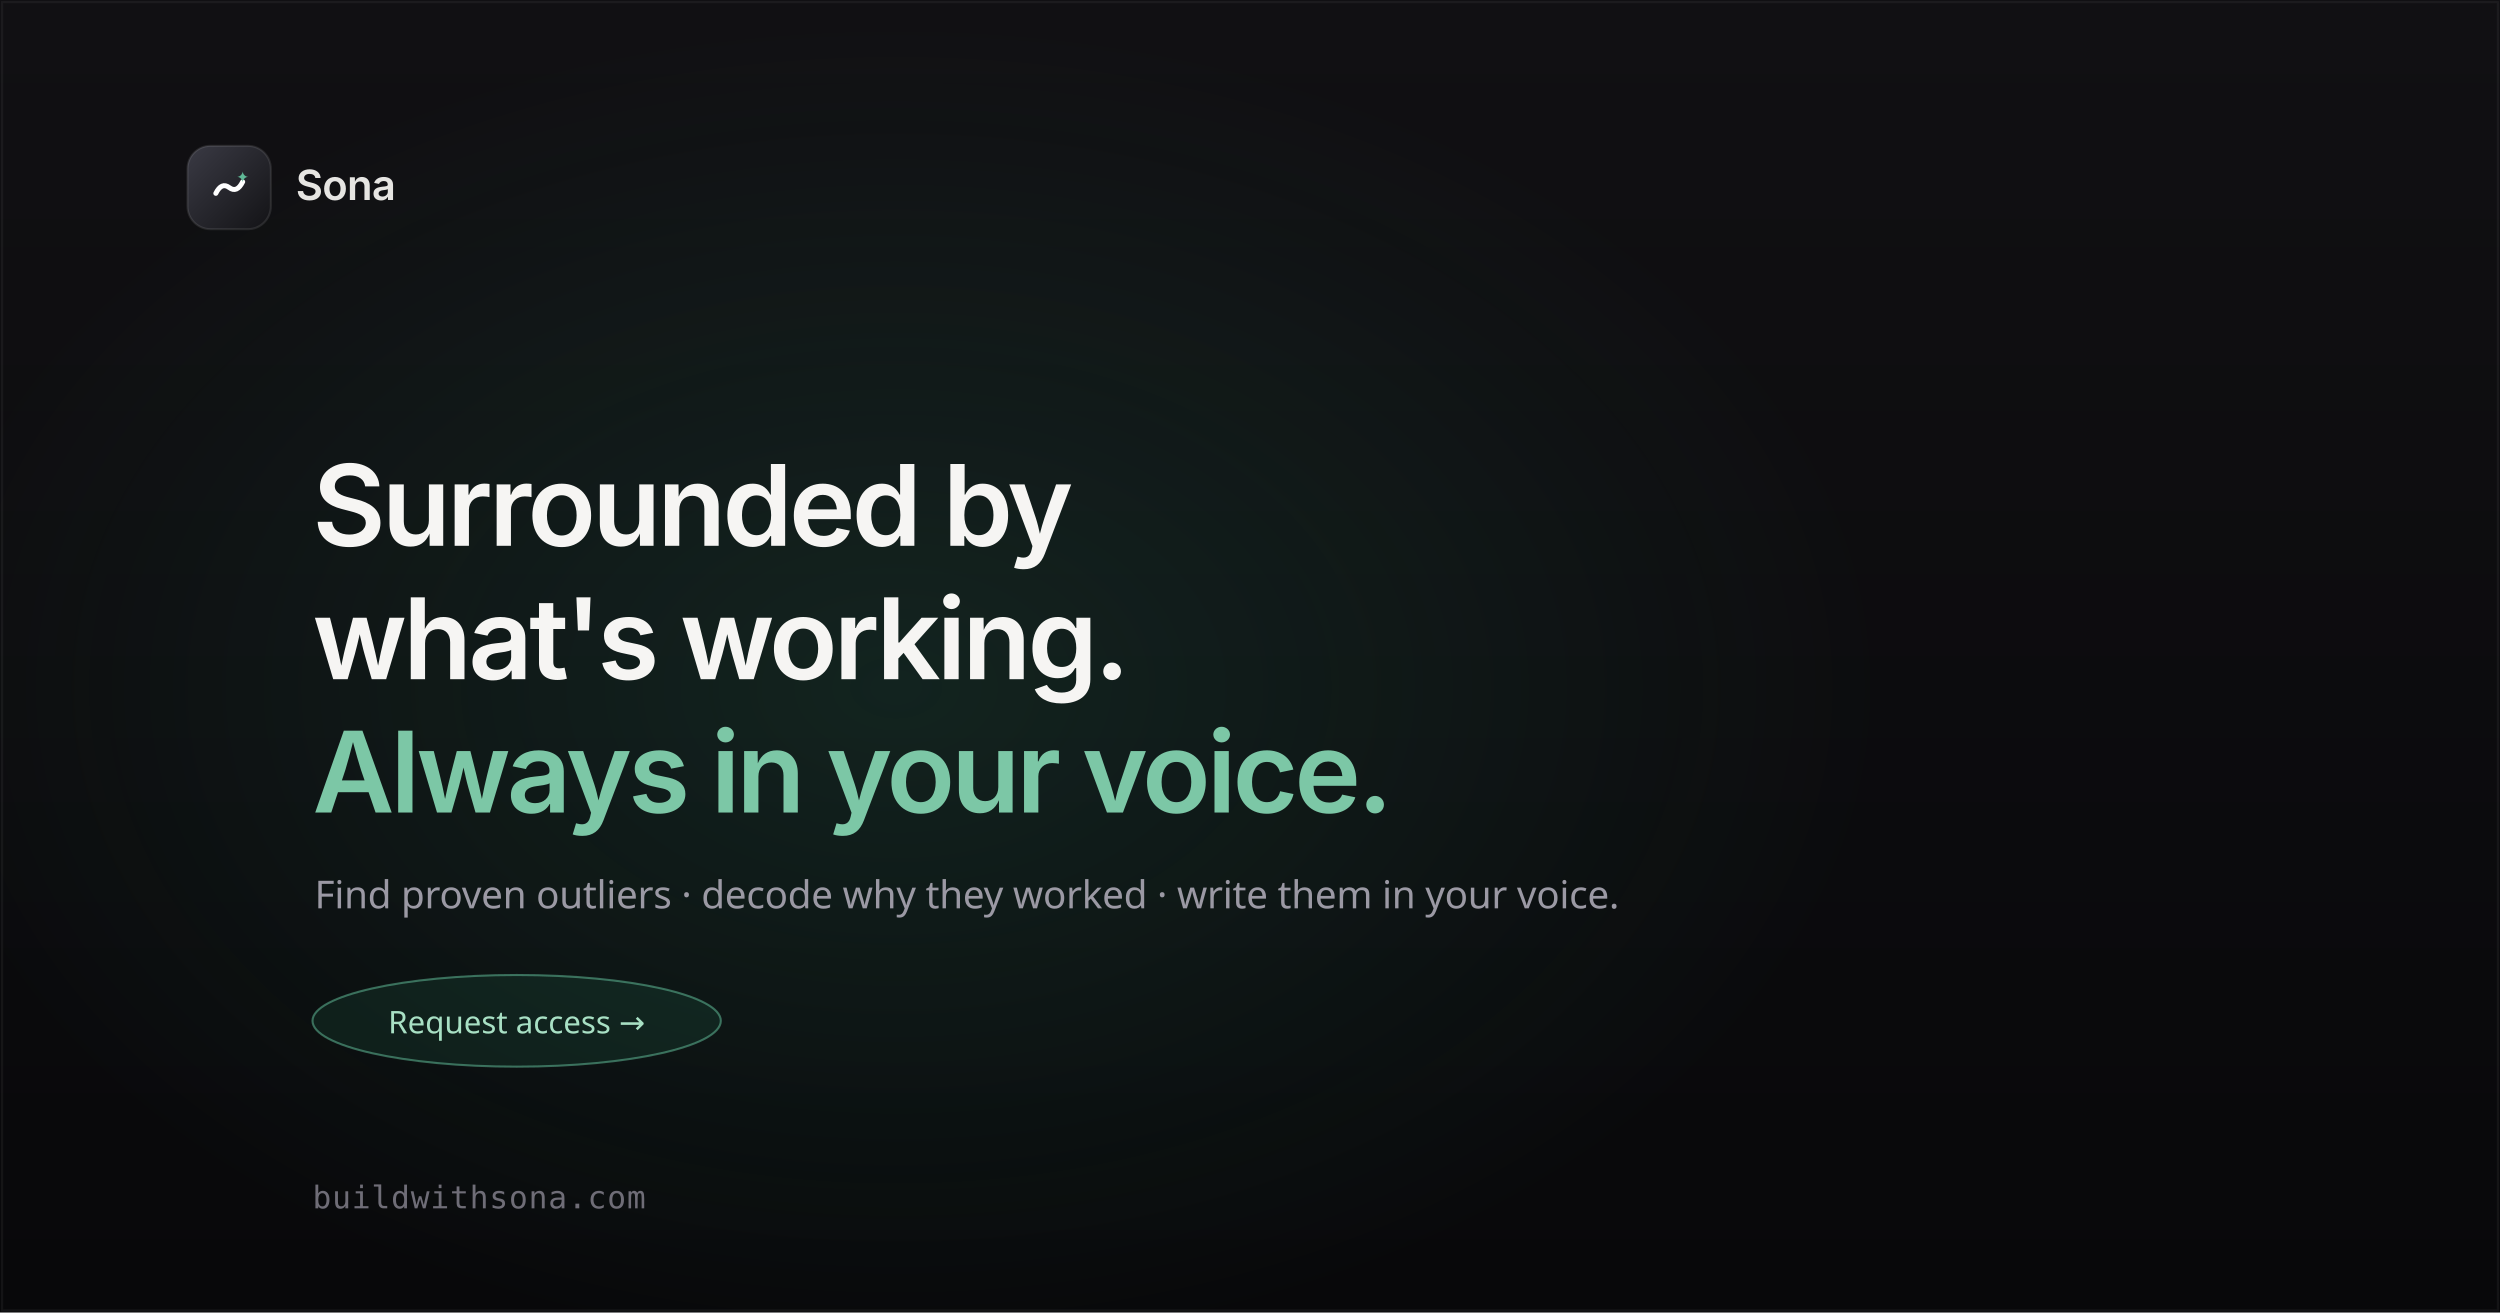
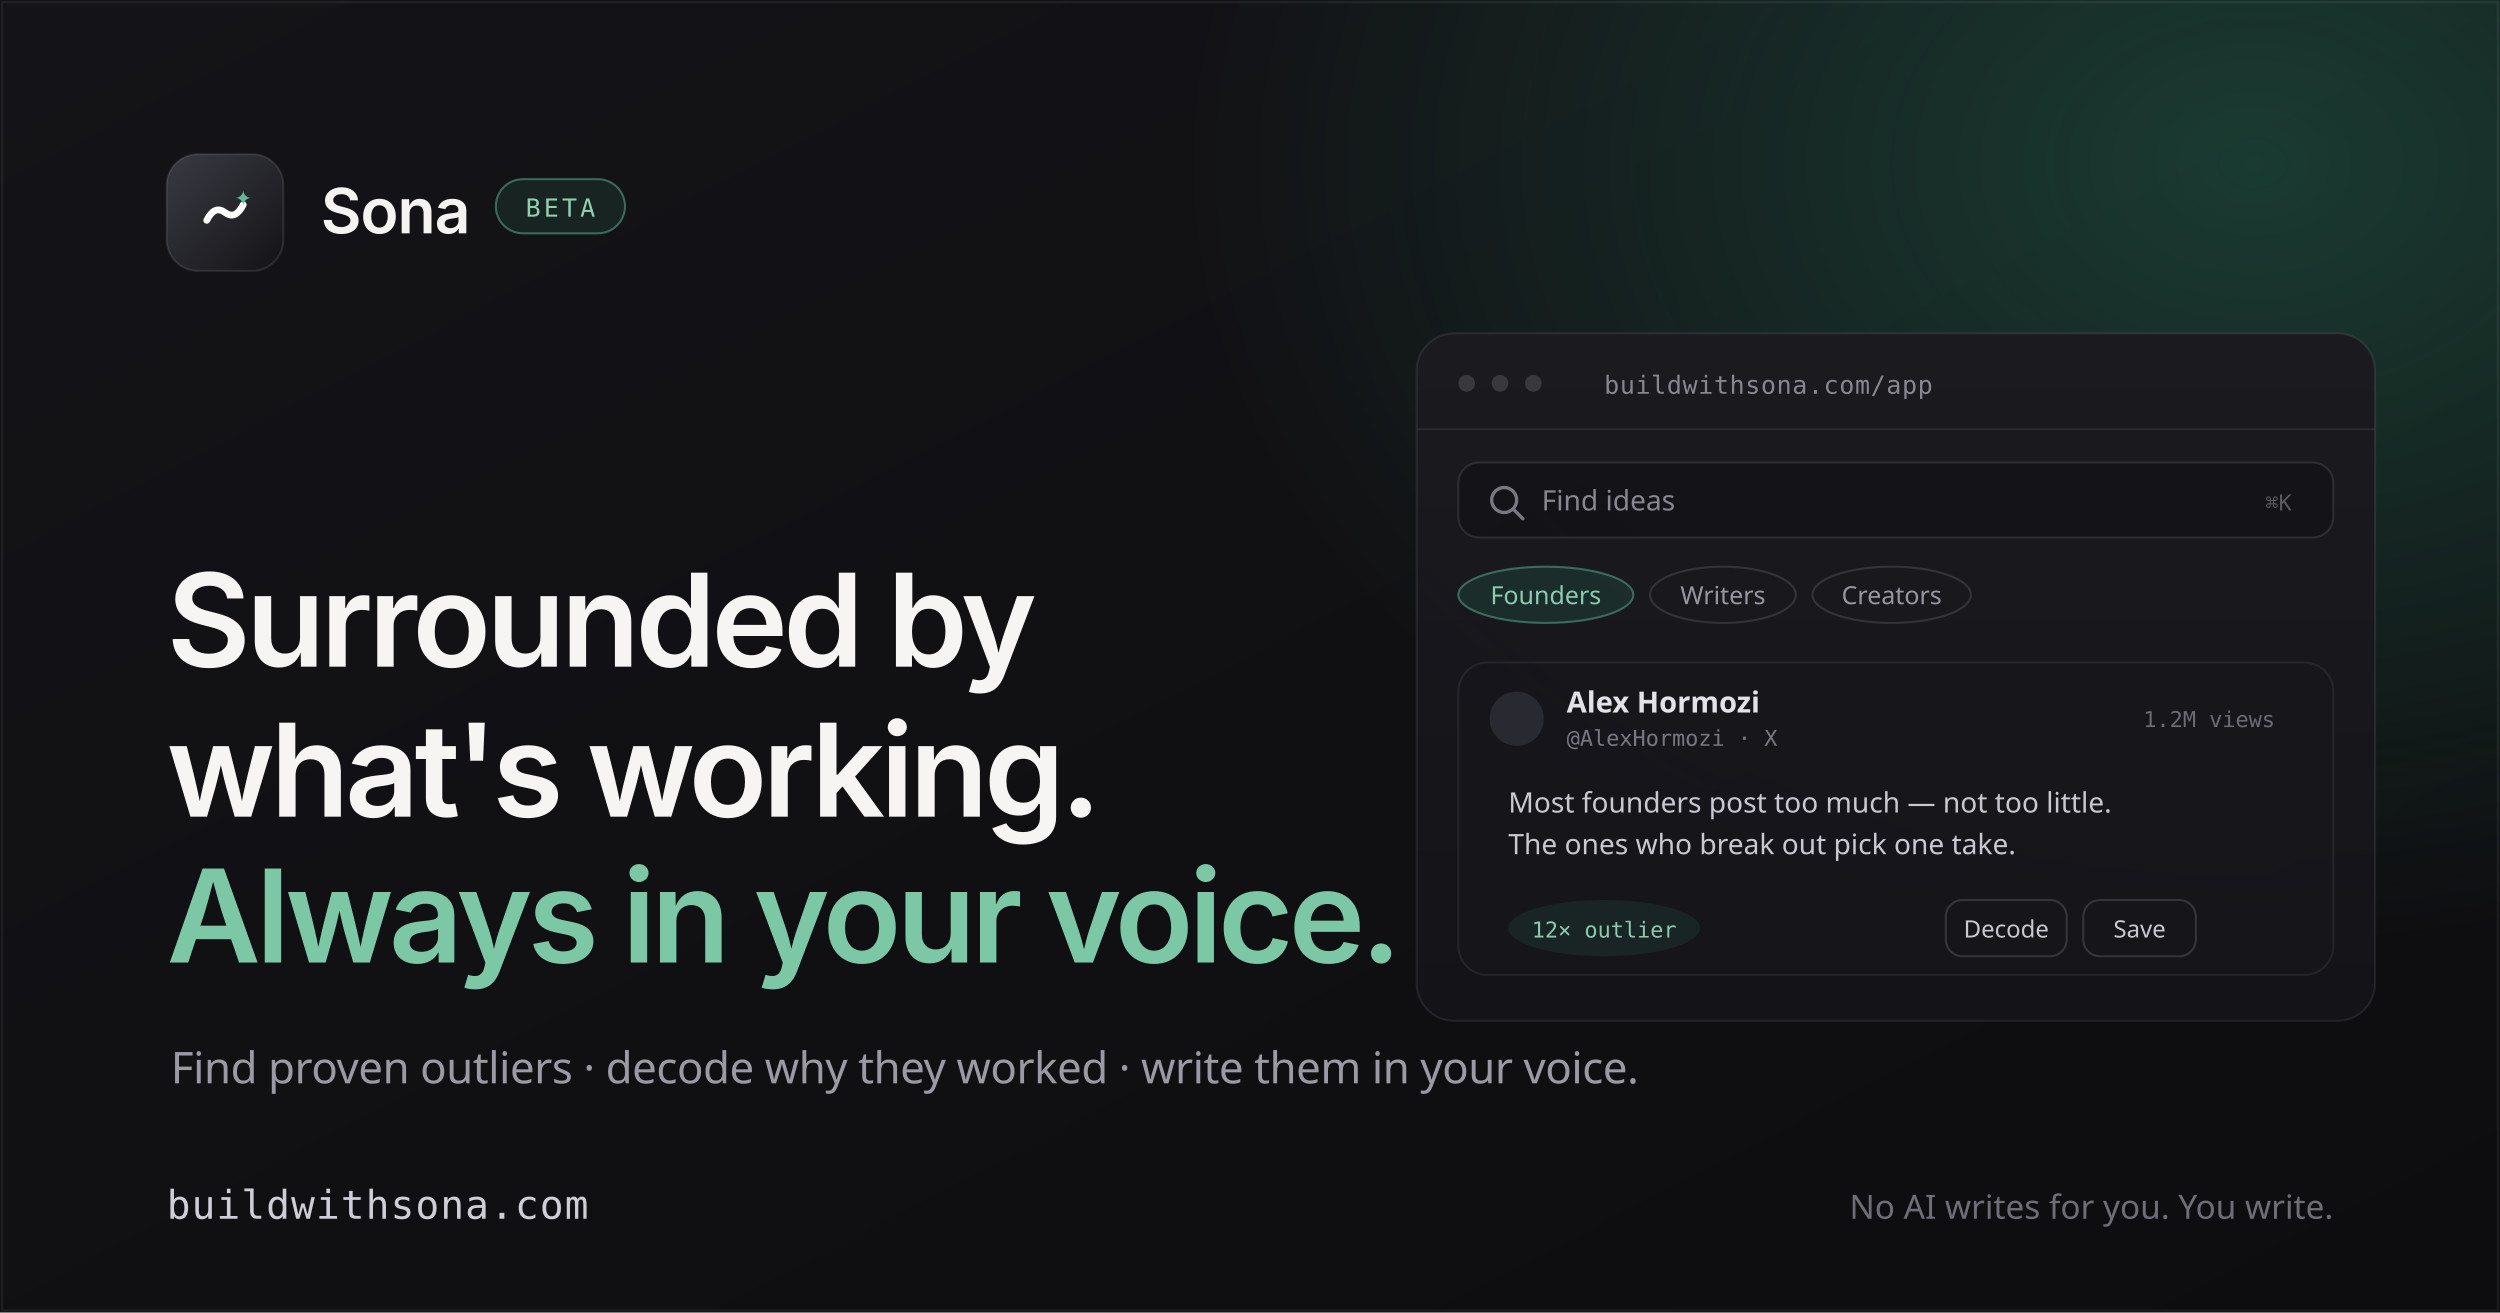
<svg xmlns="http://www.w3.org/2000/svg" viewBox="0 0 1200 630" role="img" aria-labelledby="ogt ogd">
  <defs>
-     <linearGradient id="bg" x1="0" y1="0" x2="0" y2="1">
-       <stop offset="0" stop-color="#111013" />
-       <stop offset="1" stop-color="#08080a" />
+     <linearGradient id="bg" x1="0" y1="0" x2="1" y2="1">
+       <stop offset="0" stop-color="#141317" />
+       <stop offset="1" stop-color="#0d0c0e" />
    </linearGradient>
    <radialGradient id="glow" cx="0.5" cy="0.5" r="0.5">
-       <stop offset="0" stop-color="#28775c" stop-opacity="0.22" />
+       <stop offset="0" stop-color="#28775c" stop-opacity="0.42" />
      <stop offset="1" stop-color="#28775c" stop-opacity="0" />
    </radialGradient>
    <linearGradient id="sq" x1="0" y1="0" x2="1" y2="1">
      <stop offset="0" stop-color="#3a3a44" />
      <stop offset="1" stop-color="#131316" />
    </linearGradient>
+     <linearGradient id="card" x1="0" y1="0" x2="0" y2="1">
+       <stop offset="0" stop-color="#1b1a1f" />
+       <stop offset="1" stop-color="#151419" />
+     </linearGradient>
  </defs>
  <rect width="1200" height="630" fill="url(#bg)" />
-   <ellipse cx="430" cy="330" rx="480" ry="320" fill="url(#glow)" />
-   <rect x="1" y="1" width="1198" height="628" fill="none" stroke="#ffffff" stroke-opacity="0.05" />
-   <g transform="translate(90,70)">
-     <rect width="40" height="40" rx="11" fill="url(#sq)" stroke="#ffffff" stroke-opacity="0.1" />
-     <g transform="translate(9,9) scale(0.92)">
+   <ellipse cx="1080" cy="80" rx="520" ry="380" fill="url(#glow)" />
+   <rect x="1" y="1" width="1198" height="628" rx="0" fill="none" stroke="#ffffff" stroke-opacity="0.06" />
+   <g transform="translate(80,74)">
+     <rect width="56" height="56" rx="15" fill="url(#sq)" stroke="#ffffff" stroke-opacity="0.1" />
+     <g transform="translate(13,13) scale(1.25)">
      <path d="M5 15 Q8 9 12 12 Q16 15 19 9" stroke="#fff" stroke-width="2.6" stroke-linecap="round" fill="none" />
      <path d="M19 3.6 C19.15 5.1 20.3 6.25 21.8 6.4 C20.3 6.55 19.15 7.7 19 9.2 C18.85 7.7 17.7 6.55 16.2 6.4 C17.7 6.25 18.85 5.1 19 3.6 Z" fill="#5fb896" />
    </g>
-     <text x="52" y="26" font-family="Geist, Inter, -apple-system, sans-serif" font-size="20" font-weight="600" fill="#e6e5e2" letter-spacing="-0.3">Sona</text>
+     <text x="74" y="38" font-family="Geist, Inter, -apple-system, sans-serif" font-size="30" font-weight="600" fill="#f4f3f1" letter-spacing="-0.5">Sona</text>
+     <g transform="translate(158,12)">
+       <rect width="62" height="26" rx="13" fill="#28775c" fill-opacity="0.18" stroke="#5fb896" stroke-opacity="0.5" />
+       <text x="31" y="18" text-anchor="middle" font-family="'Geist Mono', monospace" font-size="12" letter-spacing="1.5" fill="#8fd0b4">BETA</text>
+     </g>
  </g>
-   <text x="150" y="262" font-family="Geist, Inter, sans-serif" font-size="54" font-weight="600" fill="#f6f5f3" letter-spacing="-1.8">Surrounded by</text>
-   <text x="150" y="326" font-family="Geist, Inter, sans-serif" font-size="54" font-weight="600" fill="#f6f5f3" letter-spacing="-1.8">what's working.</text>
-   <text x="150" y="390" font-family="Geist, Inter, sans-serif" font-size="54" font-weight="600" fill="#7cc7a6" letter-spacing="-1.8">Always in your voice.</text>
-   <text x="151" y="436" font-family="Geist, sans-serif" font-size="18.5" fill="#9b99a4" letter-spacing="-0.1">Find proven outliers · decode why they worked · write them in your voice.</text>
-   <g transform="translate(150,468)">
-     <rect width="196" height="44" rx="100" fill="#28775c" fill-opacity="0.16" stroke="#5fb896" stroke-opacity="0.55" />
-     <text x="98" y="28" text-anchor="middle" font-family="Geist, sans-serif" font-size="15" font-weight="500" fill="#a8e0c4">Request access →</text>
+   <g transform="translate(680,160)" opacity="0.97">
+     <rect width="460" height="330" rx="18" fill="url(#card)" stroke="#ffffff" stroke-opacity="0.08" />
+     <circle cx="24" cy="24" r="4" fill="#ffffff" fill-opacity="0.14" />
+     <circle cx="40" cy="24" r="4" fill="#ffffff" fill-opacity="0.14" />
+     <circle cx="56" cy="24" r="4" fill="#ffffff" fill-opacity="0.14" />
+     <text x="90" y="29" font-family="'Geist Mono', monospace" font-size="12" letter-spacing="0.3" fill="#8b8994">buildwithsona.com/app</text>
+     <line x1="0" y1="46" x2="460" y2="46" stroke="#ffffff" stroke-opacity="0.07" />
+     <rect x="20" y="62" width="420" height="36" rx="10" fill="#141317" stroke="#ffffff" stroke-opacity="0.1" />
+     <circle cx="42" cy="80" r="6" fill="none" stroke="#7c7a85" stroke-width="1.6" />
+     <line x1="46.4" y1="84.4" x2="51" y2="89" stroke="#7c7a85" stroke-width="1.6" stroke-linecap="round" />
+     <text x="60" y="85" font-family="Geist, sans-serif" font-size="13.5" fill="#8b8994">Find ideas</text>
+     <text x="420" y="85" text-anchor="end" font-family="'Geist Mono', monospace" font-size="10.5" fill="#5c5a63">⌘K</text>
+     <rect x="20" y="112" width="84" height="27" rx="100" fill="#28775c" fill-opacity="0.22" stroke="#5fb896" stroke-opacity="0.5" />
+     <text x="62" y="130" text-anchor="middle" font-family="Geist, sans-serif" font-size="12" font-weight="500" fill="#8fd0b4">Founders</text>
+     <rect x="112" y="112" width="70" height="27" rx="100" fill="none" stroke="#ffffff" stroke-opacity="0.12" />
+     <text x="147" y="130" text-anchor="middle" font-family="Geist, sans-serif" font-size="12" fill="#9b99a4">Writers</text>
+     <rect x="190" y="112" width="76" height="27" rx="100" fill="none" stroke="#ffffff" stroke-opacity="0.12" />
+     <text x="228" y="130" text-anchor="middle" font-family="Geist, sans-serif" font-size="12" fill="#9b99a4">Creators</text>
+     <g transform="translate(20,158)">
+       <rect width="420" height="150" rx="14" fill="#17161b" stroke="#ffffff" stroke-opacity="0.07" />
+       <circle cx="28" cy="27" r="13" fill="#2a2a31" />
+       <text x="52" y="24" font-family="Geist, sans-serif" font-size="14" font-weight="600" fill="#e9e7ee">Alex Hormozi</text>
+       <text x="52" y="40" font-family="'Geist Mono', monospace" font-size="10.5" fill="#7c7a85">@AlexHormozi · X</text>
+       <text x="392" y="31" text-anchor="end" font-family="'Geist Mono', monospace" font-size="10.5" fill="#6f6d77">1.2M views</text>
+       <text x="24" y="72" font-family="Geist, sans-serif" font-size="13.5" fill="#cfcdd6">
+         <tspan x="24" dy="0">Most founders post too much — not too little.</tspan>
+         <tspan x="24" dy="20">The ones who break out pick one take.</tspan>
+       </text>
+       <rect x="24" y="114" width="92" height="27" rx="100" fill="#28775c" fill-opacity="0.16" />
+       <text x="70" y="132" text-anchor="middle" font-family="'Geist Mono', monospace" font-size="10.5" fill="#8fd0b4">12× outlier</text>
+       <g transform="translate(234,114)">
+         <rect width="58" height="27" rx="8" fill="none" stroke="#ffffff" stroke-opacity="0.14" />
+         <text x="29" y="18" text-anchor="middle" font-family="Geist, sans-serif" font-size="11.5" fill="#cfcdd6">Decode</text>
+       </g>
+       <g transform="translate(300,114)">
+         <rect width="54" height="27" rx="8" fill="none" stroke="#ffffff" stroke-opacity="0.14" />
+         <text x="27" y="18" text-anchor="middle" font-family="Geist, sans-serif" font-size="11.5" fill="#cfcdd6">Save</text>
+       </g>
+     </g>
  </g>
-   <text x="150" y="580" font-family="'Geist Mono', monospace" font-size="15" fill="#6f6d77" letter-spacing="0.4">buildwithsona.com</text>
+   <text x="80" y="320" font-family="Geist, Inter, sans-serif" font-size="62" font-weight="600" fill="#f6f5f3" letter-spacing="-2.2">Surrounded by</text>
+   <text x="80" y="392" font-family="Geist, Inter, sans-serif" font-size="62" font-weight="600" fill="#f6f5f3" letter-spacing="-2.2">what's working.</text>
+   <text x="80" y="462" font-family="Geist, Inter, sans-serif" font-size="62" font-weight="600" fill="#7cc7a6" letter-spacing="-2.2">Always in your voice.</text>
+   <text x="82" y="520" font-family="Geist, sans-serif" font-size="21" fill="#9b99a4" letter-spacing="-0.2">Find proven outliers · decode why they worked · write them in your voice.</text>
+   <text x="80" y="585" font-family="'Geist Mono', monospace" font-size="19" fill="#cfcdd6" letter-spacing="0.5">buildwithsona.com</text>
+   <text x="1120" y="585" text-anchor="end" font-family="Geist, sans-serif" font-size="16" fill="#6f6d77">No AI writes for you. You write.</text>
</svg>
